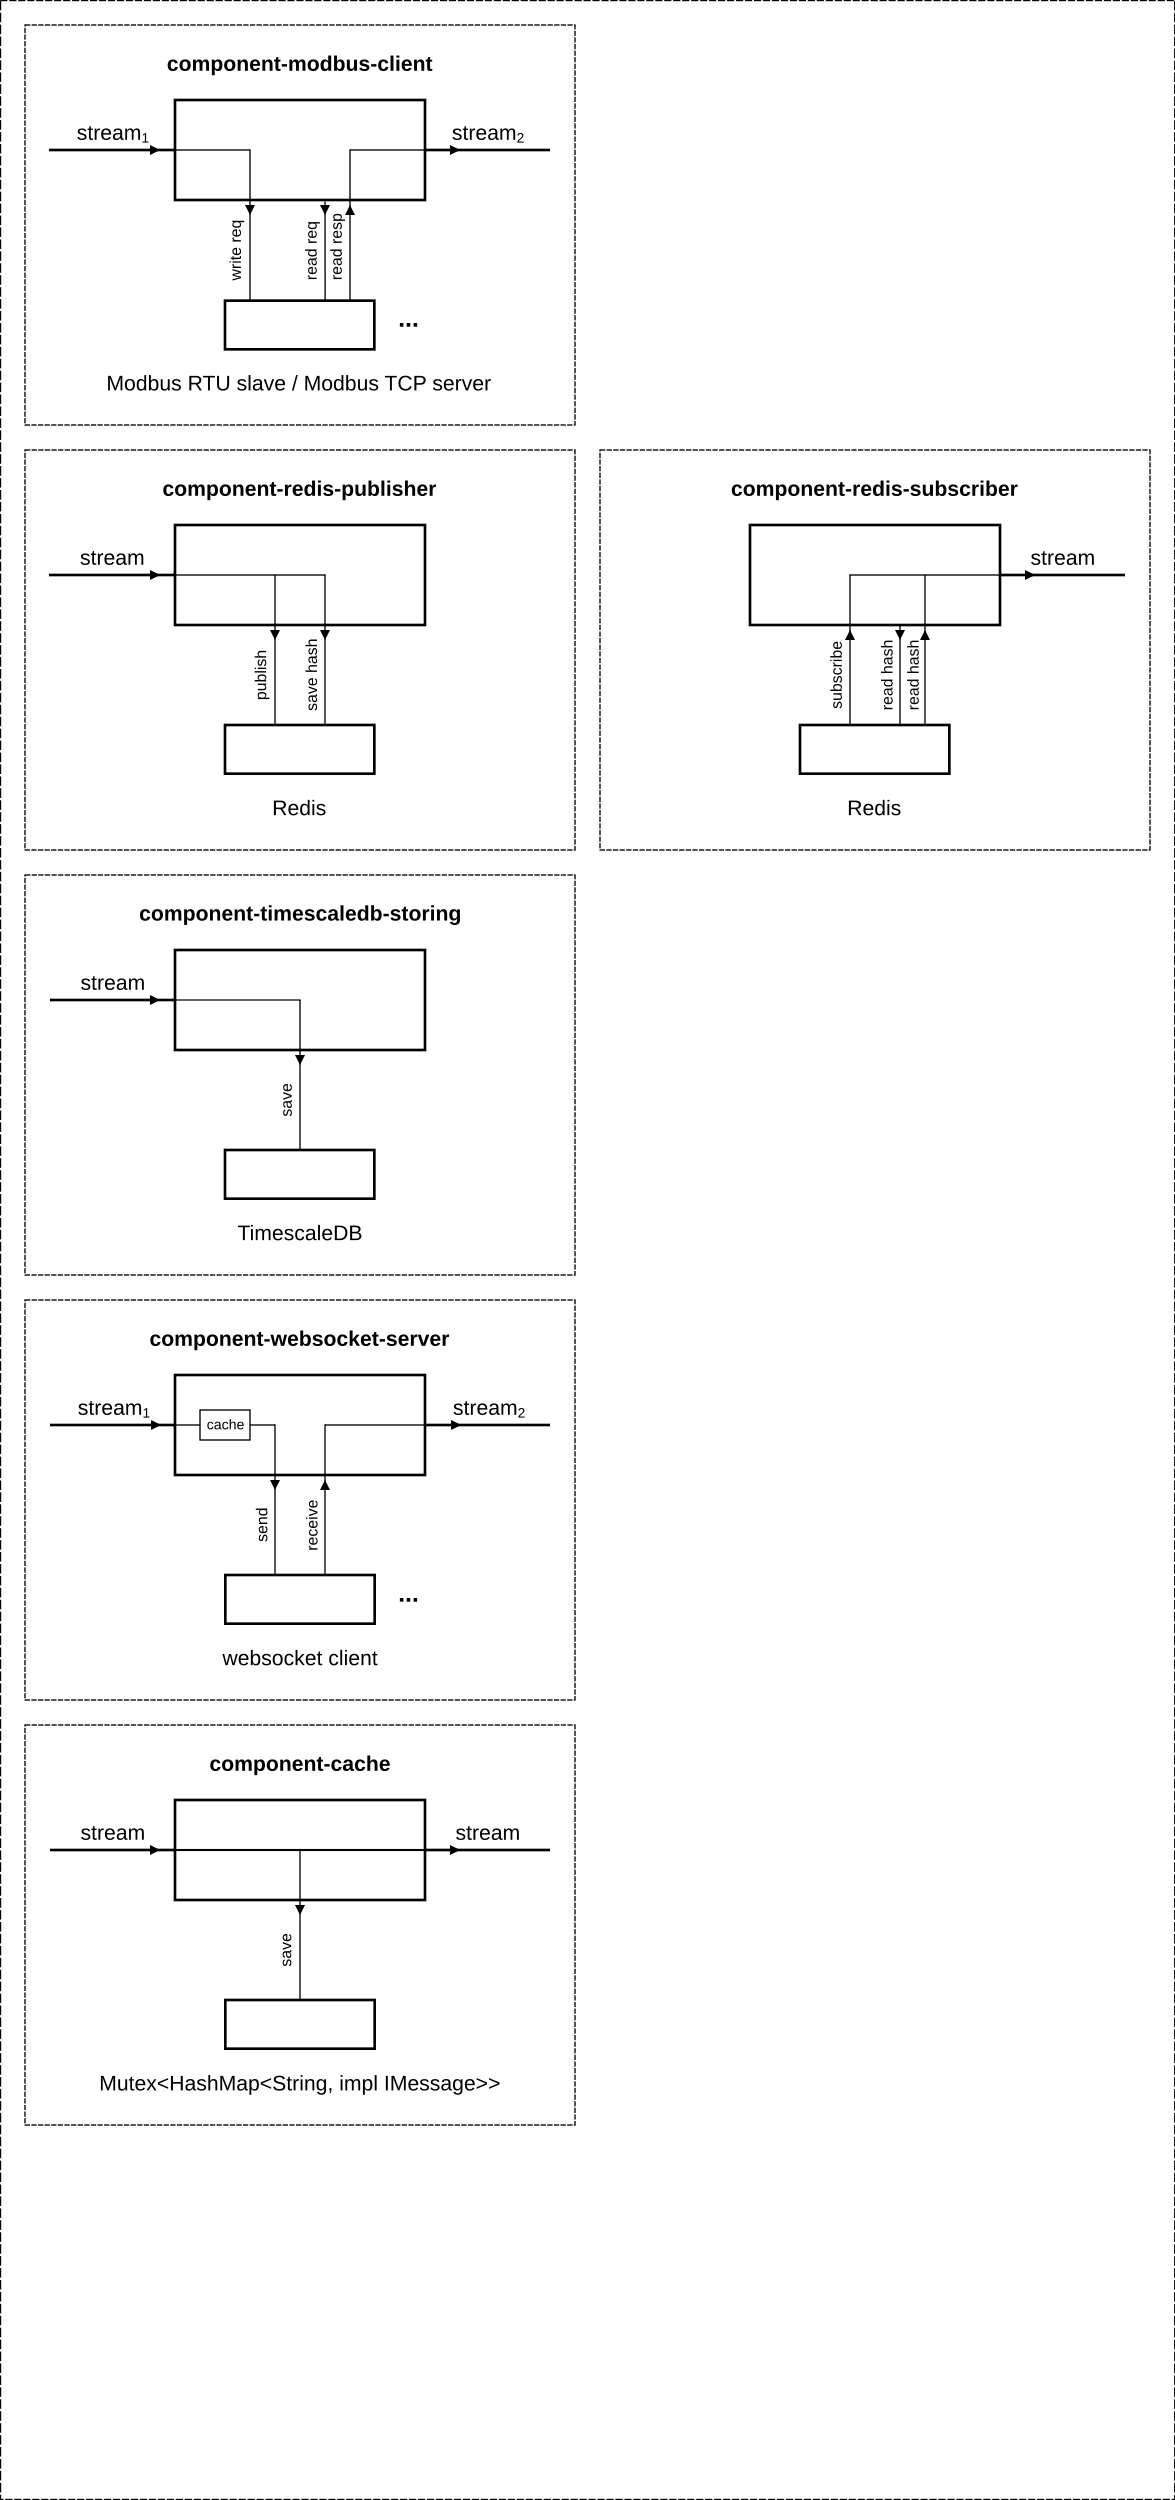
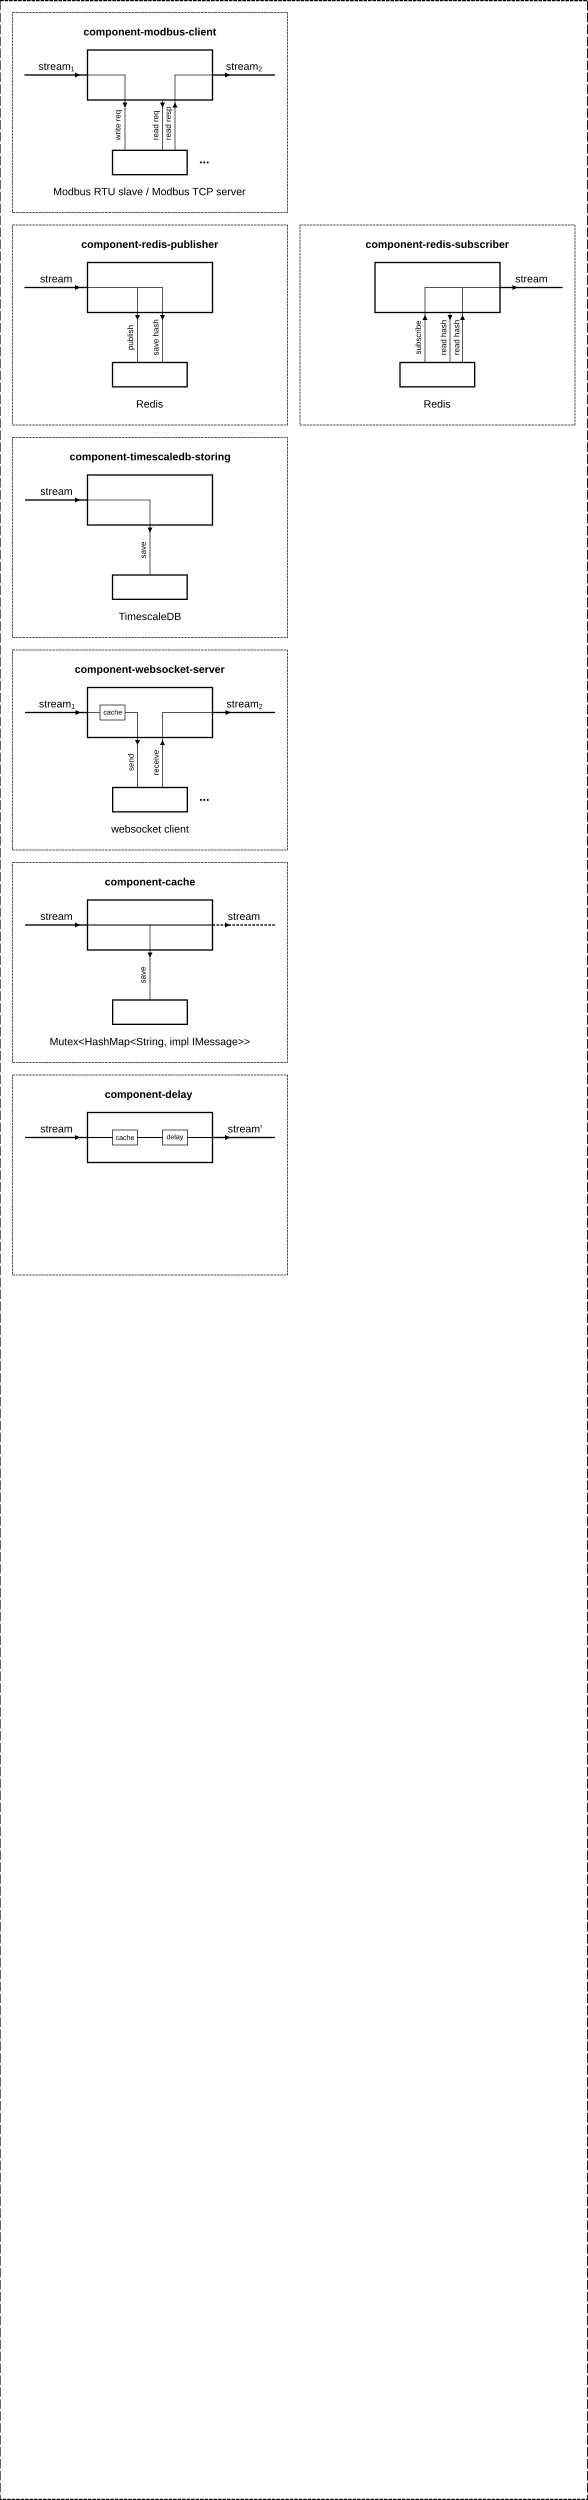
- <svg xmlns="http://www.w3.org/2000/svg" width="235mm" height="500mm" viewBox="0 0 235 500" version="1.1" id="svg1">
+ <svg xmlns="http://www.w3.org/2000/svg" width="235mm" height="1000mm" viewBox="0 0 235 1000" version="1.1" id="svg1">
  <defs id="defs1" />
-   <g id="layer2" transform="matrix(0.9399861,0,0,1.250181,0.00347417,0)">
+   <g id="layer2" transform="matrix(0.9399861,0,0,2.500362,0.00347417,0)">
    <rect style="display:inline;fill:#ffffff;fill-opacity:1;stroke:#000000;stroke-width:0.382;stroke-dasharray:1.527, 0.382;stroke-dashoffset:0" id="rect4" width="249.942" height="399.942" x="0.058" y="-5.1958438e-14" />
  </g>
  <g id="layer1">
    <rect style="fill:none;stroke:#000000;stroke-width:0.529;stroke-dasharray:none;stroke-opacity:1" id="rect8" width="50" height="20" x="35" y="20" />
    <text xml:space="preserve" style="font-size:3.175px;fill:#000000;fill-opacity:1;stroke:none;stroke-width:0.265;stroke-dasharray:none;stroke-opacity:1" x="33.363" y="14.165" id="text8">
      <tspan id="tspan8" style="font-style:normal;font-variant:normal;font-weight:bold;font-stretch:normal;font-size:4.233px;font-family:Arial;-inkscape-font-specification:'Arial, Bold';font-variant-ligatures:normal;font-variant-caps:normal;font-variant-numeric:normal;font-variant-east-asian:normal;fill:#000000;fill-opacity:1;stroke:none;stroke-width:0.265;stroke-dasharray:none" x="33.363" y="14.165">component-modbus-client</tspan>
      <tspan style="fill:#000000;fill-opacity:1;stroke:none;stroke-width:0.265;stroke-dasharray:none" x="33.363" y="18.453" id="tspan9" />
    </text>
    <path style="fill:none;stroke:#000000;stroke-width:0.265;stroke-dasharray:none;stroke-opacity:1" d="m 65,40.266 0.028,19.997" id="path8-6" />
    <rect style="fill:none;stroke:#000000;stroke-width:0.529;stroke-dasharray:none;stroke-opacity:1" id="rect8-0" width="29.868" height="9.735" x="45" y="60.132" />
    <path style="fill:#000000;fill-opacity:1;stroke:none;stroke-width:0.265;stroke-dasharray:none;stroke-opacity:1" d="m 30,29 2,1 -2,1 z" id="path10" />
    <path style="fill:none;stroke:#000000;stroke-width:0.265;stroke-dasharray:none;stroke-opacity:1" d="M 70,29.868 V 60.265" id="path8-6-9" />
    <path style="fill:#000000;fill-opacity:1;stroke:#000000;stroke-width:0.529;stroke-dasharray:none;stroke-opacity:1" d="m 85,30 h 25" id="path11" />
    <path style="fill:#000000;fill-opacity:1;stroke:#000000;stroke-width:0.529;stroke-dasharray:none;stroke-opacity:1" d="M 9.79,30 H 35" id="path11-8" />
    <path style="fill:#000000;fill-opacity:1;stroke:#000000;stroke-width:0.265;stroke-dasharray:none;stroke-opacity:1" d="m 35,30 h 15" id="path11-8-3" />
    <path style="fill:#000000;fill-opacity:1;stroke:none;stroke-width:0.265;stroke-dasharray:none;stroke-opacity:1" d="m 90,29 2,1 -2,1 z" id="path10-2" />
    <path style="fill:none;stroke:#000000;stroke-width:0.265;stroke-dasharray:none;stroke-opacity:1" d="m 50,29.868 -10e-7,30.397" id="path8-6-0" />
    <text xml:space="preserve" style="font-size:3.175px;fill:#000000;fill-opacity:1;stroke:none;stroke-width:0.265;stroke-dasharray:none;stroke-opacity:1" x="21.28" y="78.082" id="text8-2">
      <tspan style="font-style:normal;font-variant:normal;font-weight:normal;font-stretch:normal;font-size:4.233px;font-family:Arial;-inkscape-font-specification:'Arial, Normal';font-variant-ligatures:normal;font-variant-caps:normal;font-variant-numeric:normal;font-variant-east-asian:normal;fill:#000000;fill-opacity:1;stroke:none;stroke-width:0.265;stroke-dasharray:none" x="21.28" y="78.082" id="tspan9-5">Modbus RTU slave / Modbus TCP server</tspan>
    </text>
    <text xml:space="preserve" style="font-size:3.175px;fill:#000000;fill-opacity:1;stroke:none;stroke-width:0.265;stroke-dasharray:none;stroke-opacity:1" x="-56.11" y="48.179" id="text8-2-5" transform="rotate(-90)">
      <tspan style="font-style:normal;font-variant:normal;font-weight:normal;font-stretch:normal;font-size:3.175px;font-family:Arial;-inkscape-font-specification:'Arial, Normal';font-variant-ligatures:normal;font-variant-caps:normal;font-variant-numeric:normal;font-variant-east-asian:normal;fill:#000000;fill-opacity:1;stroke:none;stroke-width:0.265;stroke-dasharray:none" x="-56.11" y="48.179" id="tspan1-3">write req</tspan>
      <tspan style="fill:#000000;fill-opacity:1;stroke:none;stroke-width:0.265;stroke-dasharray:none" x="-56.11" y="52.148" id="tspan9-5-3" />
    </text>
    <text xml:space="preserve" style="font-size:3.175px;fill:#000000;fill-opacity:1;stroke:none;stroke-width:0.265;stroke-dasharray:none;stroke-opacity:1" x="-56.034" y="63.329" id="text8-2-5-6" transform="rotate(-90)">
      <tspan style="font-style:normal;font-variant:normal;font-weight:normal;font-stretch:normal;font-size:3.175px;font-family:Arial;-inkscape-font-specification:'Arial, Normal';font-variant-ligatures:normal;font-variant-caps:normal;font-variant-numeric:normal;font-variant-east-asian:normal;fill:#000000;fill-opacity:1;stroke:none;stroke-width:0.265;stroke-dasharray:none" x="-56.034" y="63.329" id="tspan1-3-4">read req</tspan>
      <tspan style="fill:#000000;fill-opacity:1;stroke:none;stroke-width:0.265;stroke-dasharray:none" x="-56.034" y="67.297" id="tspan9-5-3-6" />
    </text>
    <text xml:space="preserve" style="font-size:3.175px;fill:#000000;fill-opacity:1;stroke:none;stroke-width:0.265;stroke-dasharray:none;stroke-opacity:1" x="-56.034" y="68.341" id="text8-2-5-6-6" transform="rotate(-90)">
      <tspan style="font-style:normal;font-variant:normal;font-weight:normal;font-stretch:normal;font-size:3.175px;font-family:Arial;-inkscape-font-specification:'Arial, Normal';font-variant-ligatures:normal;font-variant-caps:normal;font-variant-numeric:normal;font-variant-east-asian:normal;fill:#000000;fill-opacity:1;stroke:none;stroke-width:0.265;stroke-dasharray:none" x="-56.034" y="68.341" id="tspan1-3-4-6">read resp</tspan>
      <tspan style="fill:#000000;fill-opacity:1;stroke:none;stroke-width:0.265;stroke-dasharray:none" x="-56.034" y="72.31" id="tspan9-5-3-6-0" />
    </text>
    <path style="fill:#000000;fill-opacity:1;stroke:#000000;stroke-width:0.265;stroke-dasharray:none;stroke-opacity:1" d="M 70,30 H 85" id="path11-8-3-2" />
    <path style="fill:#000000;fill-opacity:1;stroke:none;stroke-width:0.265;stroke-dasharray:none;stroke-opacity:1" d="m 51,41 -1,2 -1,-2 z" id="path10-0" />
    <path style="fill:#000000;fill-opacity:1;stroke:none;stroke-width:0.265;stroke-dasharray:none;stroke-opacity:1" d="m 66,41 -1,2 -1,-2 z" id="path10-0-5" />
    <path style="fill:#000000;fill-opacity:1;stroke:none;stroke-width:0.265;stroke-dasharray:none;stroke-opacity:1" d="m 71,43 -1,-2 -1,2 z" id="path10-0-4" />
    <text xml:space="preserve" style="font-size:3.175px;fill:#000000;fill-opacity:1;stroke:none;stroke-width:0.265;stroke-dasharray:none;stroke-opacity:1" x="15.348" y="27.962" id="text8-3">
      <tspan id="tspan8-7" style="font-style:normal;font-variant:normal;font-weight:normal;font-stretch:normal;font-size:4.233px;font-family:Arial;-inkscape-font-specification:'Arial, Normal';font-variant-ligatures:normal;font-variant-caps:normal;font-variant-numeric:normal;font-variant-east-asian:normal;fill:#000000;fill-opacity:1;stroke:none;stroke-width:0.265;stroke-dasharray:none" x="15.348" y="27.962">stream<tspan style="font-size:65%;baseline-shift:sub" id="tspan2">1</tspan>
      </tspan>
      <tspan style="fill:#000000;fill-opacity:1;stroke:none;stroke-width:0.265;stroke-dasharray:none" x="15.348" y="32.25" id="tspan9-3" />
    </text>
    <text xml:space="preserve" style="font-size:3.175px;fill:#000000;fill-opacity:1;stroke:none;stroke-width:0.265;stroke-dasharray:none;stroke-opacity:1" x="90.379" y="27.962" id="text8-3-9">
      <tspan style="font-style:normal;font-variant:normal;font-weight:normal;font-stretch:normal;font-size:4.233px;font-family:Arial;-inkscape-font-specification:'Arial, Normal';font-variant-ligatures:normal;font-variant-caps:normal;font-variant-numeric:normal;font-variant-east-asian:normal;fill:#000000;fill-opacity:1;stroke:none;stroke-width:0.265;stroke-dasharray:none" x="90.379" y="27.962" id="tspan9-3-2">stream<tspan style="font-size:65%;baseline-shift:sub" id="tspan3">2</tspan>
      </tspan>
    </text>
    <rect style="fill:none;stroke:#000000;stroke-width:0.265;stroke-dasharray:1.058, 0.265;stroke-dashoffset:0" id="rect3" width="110" height="80" x="5" y="5" />
    <rect style="fill:none;stroke:#000000;stroke-width:0.265;stroke-dasharray:1.058, 0.265;stroke-dashoffset:0" id="rect3-3" width="110" height="80" x="5" y="90" />
    <text xml:space="preserve" style="font-size:3.175px;fill:#000000;fill-opacity:1;stroke:none;stroke-width:0.265;stroke-dasharray:none;stroke-opacity:1" x="32.484" y="99.165" id="text8-6">
      <tspan style="font-style:normal;font-variant:normal;font-weight:bold;font-stretch:normal;font-size:4.233px;font-family:Arial;-inkscape-font-specification:'Arial, Bold';font-variant-ligatures:normal;font-variant-caps:normal;font-variant-numeric:normal;font-variant-east-asian:normal;fill:#000000;fill-opacity:1;stroke:none;stroke-width:0.265;stroke-dasharray:none" x="32.484" y="99.165" id="tspan9-7">component-redis-publisher</tspan>
    </text>
    <rect style="fill:none;stroke:#000000;stroke-width:0.529;stroke-dasharray:none;stroke-opacity:1" id="rect8-1" width="50" height="20" x="35" y="105" />
    <path style="fill:#000000;fill-opacity:1;stroke:none;stroke-width:0.265;stroke-dasharray:none;stroke-opacity:1" d="m 30,114 2,1 -2,1 z" id="path10-5" />
    <path style="fill:#000000;fill-opacity:1;stroke:#000000;stroke-width:0.529;stroke-dasharray:none;stroke-opacity:1" d="M 9.79,115 H 35" id="path11-8-0" />
    <text xml:space="preserve" style="font-size:3.175px;fill:#000000;fill-opacity:1;stroke:none;stroke-width:0.265;stroke-dasharray:none;stroke-opacity:1" x="15.997" y="112.95" id="text8-3-7">
      <tspan style="font-style:normal;font-variant:normal;font-weight:normal;font-stretch:normal;font-size:4.233px;font-family:Arial;-inkscape-font-specification:'Arial, Normal';font-variant-ligatures:normal;font-variant-caps:normal;font-variant-numeric:normal;font-variant-east-asian:normal;fill:#000000;fill-opacity:1;stroke:none;stroke-width:0.265;stroke-dasharray:none" x="15.997" y="112.95" id="tspan9-3-8">stream<tspan style="font-size:65%;baseline-shift:sub" id="tspan2-4" />
      </tspan>
    </text>
    <rect style="fill:none;stroke:#000000;stroke-width:0.529;stroke-dasharray:none;stroke-opacity:1" id="rect8-0-0" width="29.868" height="9.735" x="45" y="145" />
    <text xml:space="preserve" style="font-size:3.175px;fill:#000000;fill-opacity:1;stroke:none;stroke-width:0.265;stroke-dasharray:none;stroke-opacity:1" x="54.438" y="163.03" id="text8-2-8">
      <tspan style="font-style:normal;font-variant:normal;font-weight:normal;font-stretch:normal;font-size:4.233px;font-family:Arial;-inkscape-font-specification:'Arial, Normal';font-variant-ligatures:normal;font-variant-caps:normal;font-variant-numeric:normal;font-variant-east-asian:normal;fill:#000000;fill-opacity:1;stroke:none;stroke-width:0.265;stroke-dasharray:none" x="54.438" y="163.03" id="tspan9-5-36">Redis</tspan>
    </text>
    <path style="fill:#000000;fill-opacity:1;stroke:#000000;stroke-width:0.265;stroke-dasharray:none;stroke-opacity:1" d="M 35,115 H 65" id="path11-8-3-0" />
    <path style="fill:none;stroke:#000000;stroke-width:0.265;stroke-dasharray:none;stroke-opacity:1" d="M 55,115 55,145" id="path8-6-0-2" />
    <path style="fill:none;stroke:#000000;stroke-width:0.265;stroke-dasharray:none;stroke-opacity:1" d="m 65,114.871 -10e-7,30" id="path8-6-0-2-7" />
    <path style="fill:#000000;fill-opacity:1;stroke:none;stroke-width:0.265;stroke-dasharray:none;stroke-opacity:1" d="m 56,126 -1,2 -1,-2 z" id="path10-0-6" />
    <path style="fill:#000000;fill-opacity:1;stroke:none;stroke-width:0.265;stroke-dasharray:none;stroke-opacity:1" d="m 66,126 -1,2 -1,-2 z" id="path10-0-1" />
    <text xml:space="preserve" style="font-size:3.175px;fill:#000000;fill-opacity:1;stroke:none;stroke-width:0.265;stroke-dasharray:none;stroke-opacity:1" x="-140.028" y="53.229" id="text8-2-5-0" transform="rotate(-90)">
      <tspan style="font-style:normal;font-variant:normal;font-weight:normal;font-stretch:normal;font-size:3.175px;font-family:Arial;-inkscape-font-specification:'Arial, Normal';font-variant-ligatures:normal;font-variant-caps:normal;font-variant-numeric:normal;font-variant-east-asian:normal;fill:#000000;fill-opacity:1;stroke:none;stroke-width:0.265;stroke-dasharray:none" x="-140.028" y="53.229" id="tspan1-3-8">publish</tspan>
      <tspan style="fill:#000000;fill-opacity:1;stroke:none;stroke-width:0.265;stroke-dasharray:none" x="-140.028" y="57.197" id="tspan9-5-3-7" />
    </text>
    <text xml:space="preserve" style="font-size:3.175px;fill:#000000;fill-opacity:1;stroke:none;stroke-width:0.265;stroke-dasharray:none;stroke-opacity:1" x="-142.178" y="63.388" id="text8-2-5-0-1" transform="rotate(-90)">
      <tspan style="font-style:normal;font-variant:normal;font-weight:normal;font-stretch:normal;font-size:3.175px;font-family:Arial;-inkscape-font-specification:'Arial, Normal';font-variant-ligatures:normal;font-variant-caps:normal;font-variant-numeric:normal;font-variant-east-asian:normal;fill:#000000;fill-opacity:1;stroke:none;stroke-width:0.265;stroke-dasharray:none" x="-142.178" y="63.388" id="tspan1-3-8-3">save hash</tspan>
      <tspan style="fill:#000000;fill-opacity:1;stroke:none;stroke-width:0.265;stroke-dasharray:none" x="-142.178" y="67.357" id="tspan9-5-3-7-0" />
    </text>
    <rect style="fill:none;stroke:#000000;stroke-width:0.529;stroke-dasharray:none;stroke-opacity:1" id="rect8-0-0-2" width="29.868" height="9.735" x="45" y="230" />
    <text xml:space="preserve" style="font-size:3.175px;fill:#000000;fill-opacity:1;stroke:none;stroke-width:0.265;stroke-dasharray:none;stroke-opacity:1" x="47.49" y="248.03" id="text8-2-8-3">
      <tspan style="font-style:normal;font-variant:normal;font-weight:normal;font-stretch:normal;font-size:4.233px;font-family:Arial;-inkscape-font-specification:'Arial, Normal';font-variant-ligatures:normal;font-variant-caps:normal;font-variant-numeric:normal;font-variant-east-asian:normal;fill:#000000;fill-opacity:1;stroke:none;stroke-width:0.265;stroke-dasharray:none" x="47.49" y="248.03" id="tspan9-5-36-7">TimescaleDB</tspan>
    </text>
    <path style="fill:#000000;fill-opacity:1;stroke:#000000;stroke-width:0.242;stroke-dasharray:none;stroke-opacity:1" d="M 35,200 H 60.132" id="path11-8-3-0-5" />
    <path style="fill:none;stroke:#000000;stroke-width:0.265;stroke-dasharray:none;stroke-opacity:1" d="m 60,200 -1e-6,30" id="path8-6-0-2-9" />
    <path style="fill:#000000;fill-opacity:1;stroke:none;stroke-width:0.265;stroke-dasharray:none;stroke-opacity:1" d="m 61,211 -1,2 -1,-2 z" id="path10-0-6-8" />
    <text xml:space="preserve" style="font-size:3.175px;fill:#000000;fill-opacity:1;stroke:none;stroke-width:0.265;stroke-dasharray:none;stroke-opacity:1" x="-223.336" y="58.339" id="text8-2-5-0-3" transform="rotate(-90)">
      <tspan style="font-style:normal;font-variant:normal;font-weight:normal;font-stretch:normal;font-size:3.175px;font-family:Arial;-inkscape-font-specification:'Arial, Normal';font-variant-ligatures:normal;font-variant-caps:normal;font-variant-numeric:normal;font-variant-east-asian:normal;fill:#000000;fill-opacity:1;stroke:none;stroke-width:0.265;stroke-dasharray:none" x="-223.336" y="58.339" id="tspan1-3-8-6">save</tspan>
      <tspan style="fill:#000000;fill-opacity:1;stroke:none;stroke-width:0.265;stroke-dasharray:none" x="-223.336" y="62.308" id="tspan9-5-3-7-12" />
    </text>
    <rect style="fill:none;stroke:#000000;stroke-width:0.265;stroke-dasharray:1.058, 0.265;stroke-dashoffset:0" id="rect3-3-5" width="110" height="80" x="120" y="90" />
    <text xml:space="preserve" style="font-size:3.175px;fill:#000000;fill-opacity:1;stroke:none;stroke-width:0.265;stroke-dasharray:none;stroke-opacity:1" x="146.187" y="99.165" id="text8-6-4">
      <tspan style="font-style:normal;font-variant:normal;font-weight:bold;font-stretch:normal;font-size:4.233px;font-family:Arial;-inkscape-font-specification:'Arial, Bold';font-variant-ligatures:normal;font-variant-caps:normal;font-variant-numeric:normal;font-variant-east-asian:normal;fill:#000000;fill-opacity:1;stroke:none;stroke-width:0.265;stroke-dasharray:none" x="146.187" y="99.165" id="tspan9-7-0">component-redis-subscriber</tspan>
    </text>
    <path id="rect8-1-5" style="fill:none;stroke:#000000;stroke-width:0.529" d="m 150,105 h 50 v 20 H 150 Z" />
    <path style="fill:#000000;fill-opacity:1;stroke:none;stroke-width:0.265;stroke-dasharray:none;stroke-opacity:1" d="m 205,114 2,1 -2,1 z" id="path10-5-6" />
    <path style="fill:#000000;fill-opacity:1;stroke:#000000;stroke-width:0.529;stroke-dasharray:none;stroke-opacity:1" d="m 200,115 h 25" id="path11-8-0-5" />
    <text xml:space="preserve" style="font-size:3.175px;fill:#000000;fill-opacity:1;stroke:none;stroke-width:0.265;stroke-dasharray:none;stroke-opacity:1" x="206.102" y="112.962" id="text8-3-7-9">
      <tspan style="font-style:normal;font-variant:normal;font-weight:normal;font-stretch:normal;font-size:4.233px;font-family:Arial;-inkscape-font-specification:'Arial, Normal';font-variant-ligatures:normal;font-variant-caps:normal;font-variant-numeric:normal;font-variant-east-asian:normal;fill:#000000;fill-opacity:1;stroke:none;stroke-width:0.265;stroke-dasharray:none" x="206.102" y="112.962" id="tspan9-3-8-6">stream<tspan style="font-size:65%;baseline-shift:sub" id="tspan2-4-6" />
      </tspan>
    </text>
    <rect style="fill:none;stroke:#000000;stroke-width:0.529;stroke-dasharray:none;stroke-opacity:1" id="rect8-0-0-6" width="29.868" height="9.735" x="160" y="145" />
    <text xml:space="preserve" style="font-size:3.175px;fill:#000000;fill-opacity:1;stroke:none;stroke-width:0.265;stroke-dasharray:none;stroke-opacity:1" x="169.438" y="163.03" id="text8-2-8-4">
      <tspan style="font-style:normal;font-variant:normal;font-weight:normal;font-stretch:normal;font-size:4.233px;font-family:Arial;-inkscape-font-specification:'Arial, Normal';font-variant-ligatures:normal;font-variant-caps:normal;font-variant-numeric:normal;font-variant-east-asian:normal;fill:#000000;fill-opacity:1;stroke:none;stroke-width:0.265;stroke-dasharray:none" x="169.438" y="163.03" id="tspan9-5-36-5">Redis</tspan>
    </text>
    <path style="fill:#000000;fill-opacity:1;stroke:#000000;stroke-width:0.265;stroke-dasharray:none;stroke-opacity:1" d="M 169.868,115 H 200" id="path11-8-3-0-4" />
    <path style="fill:none;stroke:#000000;stroke-width:0.265;stroke-dasharray:none;stroke-opacity:1" d="m 170,115 v 30" id="path8-6-0-2-73" />
    <path style="fill:none;stroke:#000000;stroke-width:0.265;stroke-dasharray:none;stroke-opacity:1" d="m 185,115 v 30" id="path8-6-0-2-7-2" />
    <path style="fill:#000000;fill-opacity:1;stroke:none;stroke-width:0.265;stroke-dasharray:none;stroke-opacity:1" d="m 171,128 -1,-2 -1,2 z" id="path10-0-6-4" />
    <path style="fill:#000000;fill-opacity:1;stroke:none;stroke-width:0.265;stroke-dasharray:none;stroke-opacity:1" d="m 56,296 -1,2 -1,-2 z" id="path10-0-6-4-0" />
    <path style="fill:#000000;fill-opacity:1;stroke:none;stroke-width:0.265;stroke-dasharray:none;stroke-opacity:1" d="m 66,298 -1,-2 -1,2 z" id="path10-0-6-4-0-2" />
    <path style="fill:#000000;fill-opacity:1;stroke:none;stroke-width:0.265;stroke-dasharray:none;stroke-opacity:1" d="m 186,128 -1,-2 -1,2 z" id="path10-0-1-9" />
    <text xml:space="preserve" style="font-size:3.175px;fill:#000000;fill-opacity:1;stroke:none;stroke-width:0.265;stroke-dasharray:none;stroke-opacity:1" x="-141.777" y="168.352" id="text8-2-5-0-8" transform="rotate(-90)">
      <tspan style="font-style:normal;font-variant:normal;font-weight:normal;font-stretch:normal;font-size:3.175px;font-family:Arial;-inkscape-font-specification:'Arial, Normal';font-variant-ligatures:normal;font-variant-caps:normal;font-variant-numeric:normal;font-variant-east-asian:normal;fill:#000000;fill-opacity:1;stroke:none;stroke-width:0.265;stroke-dasharray:none" x="-141.777" y="168.352" id="tspan1-3-8-9">subscribe</tspan>
      <tspan style="fill:#000000;fill-opacity:1;stroke:none;stroke-width:0.265;stroke-dasharray:none" x="-141.777" y="172.32" id="tspan9-5-3-7-1" />
    </text>
    <text xml:space="preserve" style="font-size:3.175px;fill:#000000;fill-opacity:1;stroke:none;stroke-width:0.265;stroke-dasharray:none;stroke-opacity:1" x="-142.056" y="178.504" id="text8-2-5-0-1-8" transform="rotate(-90)">
      <tspan style="font-style:normal;font-variant:normal;font-weight:normal;font-stretch:normal;font-size:3.175px;font-family:Arial;-inkscape-font-specification:'Arial, Normal';font-variant-ligatures:normal;font-variant-caps:normal;font-variant-numeric:normal;font-variant-east-asian:normal;fill:#000000;fill-opacity:1;stroke:none;stroke-width:0.265;stroke-dasharray:none" x="-142.056" y="178.504" id="tspan1-3-8-3-7">read hash</tspan>
      <tspan style="fill:#000000;fill-opacity:1;stroke:none;stroke-width:0.265;stroke-dasharray:none" x="-142.056" y="182.473" id="tspan9-5-3-7-0-5" />
    </text>
    <path style="fill:none;stroke:#000000;stroke-width:0.265;stroke-dasharray:none;stroke-opacity:1" d="M 180,125 V 145" id="path8-6-0-2-7-2-8" />
    <text xml:space="preserve" style="font-size:3.175px;fill:#000000;fill-opacity:1;stroke:none;stroke-width:0.265;stroke-dasharray:none;stroke-opacity:1" x="-142.056" y="183.731" id="text8-2-5-0-1-8-9" transform="rotate(-90)">
      <tspan style="font-style:normal;font-variant:normal;font-weight:normal;font-stretch:normal;font-size:3.175px;font-family:Arial;-inkscape-font-specification:'Arial, Normal';font-variant-ligatures:normal;font-variant-caps:normal;font-variant-numeric:normal;font-variant-east-asian:normal;fill:#000000;fill-opacity:1;stroke:none;stroke-width:0.265;stroke-dasharray:none" x="-142.056" y="183.731" id="tspan1-3-8-3-7-7">read hash</tspan>
      <tspan style="fill:#000000;fill-opacity:1;stroke:none;stroke-width:0.265;stroke-dasharray:none" x="-142.056" y="187.7" id="tspan9-5-3-7-0-5-2" />
    </text>
    <path style="fill:#000000;fill-opacity:1;stroke:none;stroke-width:0.265;stroke-dasharray:none;stroke-opacity:1" d="m 181,126 -1,2 -1,-2 z" id="path10-0-1-9-8" />
    <rect style="fill:none;stroke:#000000;stroke-width:0.265;stroke-dasharray:1.058, 0.265;stroke-dashoffset:0" id="rect3-3-5-5" width="110" height="80" x="5" y="260" />
    <text xml:space="preserve" style="font-size:3.175px;fill:#000000;fill-opacity:1;stroke:none;stroke-width:0.265;stroke-dasharray:none;stroke-opacity:1" x="29.89" y="269.165" id="text8-6-4-7">
      <tspan style="font-style:normal;font-variant:normal;font-weight:bold;font-stretch:normal;font-size:4.233px;font-family:Arial;-inkscape-font-specification:'Arial, Bold';font-variant-ligatures:normal;font-variant-caps:normal;font-variant-numeric:normal;font-variant-east-asian:normal;fill:#000000;fill-opacity:1;stroke:none;stroke-width:0.265;stroke-dasharray:none" x="29.89" y="269.165" id="tspan9-7-0-4">component-websocket-server</tspan>
    </text>
-     <text xml:space="preserve" style="font-size:3.175px;fill:#000000;fill-opacity:1;stroke:none;stroke-width:0.265;stroke-dasharray:none;stroke-opacity:1" x="41.884" y="354.165" id="text8-6-4-7-3">
-       <tspan style="font-style:normal;font-variant:normal;font-weight:bold;font-stretch:normal;font-size:4.233px;font-family:Arial;-inkscape-font-specification:'Arial, Bold';font-variant-ligatures:normal;font-variant-caps:normal;font-variant-numeric:normal;font-variant-east-asian:normal;fill:#000000;fill-opacity:1;stroke:none;stroke-width:0.265;stroke-dasharray:none" x="41.884" y="354.165" id="tspan9-7-0-4-6">component-cache</tspan>
-     </text>
    <path id="rect8-1-5-2" style="fill:none;stroke:#000000;stroke-width:0.529" d="m 35,275 h 50 v 20 H 35 Z" />
    <path style="fill:#000000;fill-opacity:1;stroke:none;stroke-width:0.265;stroke-dasharray:none;stroke-opacity:1" d="m 30.21,284 2,1 -2,1 z" id="path10-3" />
    <path style="fill:#000000;fill-opacity:1;stroke:#000000;stroke-width:0.529;stroke-dasharray:none;stroke-opacity:1" d="M 85.21,285 H 110" id="path11-1" />
    <path style="fill:#000000;fill-opacity:1;stroke:#000000;stroke-width:0.529;stroke-dasharray:none;stroke-opacity:1" d="M 10,285 H 35.21" id="path11-8-9" />
    <path style="fill:#000000;fill-opacity:1;stroke:#000000;stroke-width:0.265;stroke-dasharray:none;stroke-opacity:1" d="M 35.21,285 H 55" id="path11-8-3-5" />
    <path style="fill:#000000;fill-opacity:1;stroke:none;stroke-width:0.265;stroke-dasharray:none;stroke-opacity:1" d="m 90.21,284 2,1 -2,1 z" id="path10-2-3" />
    <path style="fill:#000000;fill-opacity:1;stroke:#000000;stroke-width:0.265;stroke-dasharray:none;stroke-opacity:1" d="m 65,285 h 20.21" id="path11-8-3-2-6" />
    <text xml:space="preserve" style="font-size:3.175px;fill:#000000;fill-opacity:1;stroke:none;stroke-width:0.265;stroke-dasharray:none;stroke-opacity:1" x="15.559" y="282.962" id="text8-3-3">
      <tspan id="tspan8-7-4" style="font-style:normal;font-variant:normal;font-weight:normal;font-stretch:normal;font-size:4.233px;font-family:Arial;-inkscape-font-specification:'Arial, Normal';font-variant-ligatures:normal;font-variant-caps:normal;font-variant-numeric:normal;font-variant-east-asian:normal;fill:#000000;fill-opacity:1;stroke:none;stroke-width:0.265;stroke-dasharray:none" x="15.559" y="282.962">stream<tspan style="font-size:65%;baseline-shift:sub" id="tspan2-6">1</tspan>
      </tspan>
      <tspan style="fill:#000000;fill-opacity:1;stroke:none;stroke-width:0.265;stroke-dasharray:none" x="15.559" y="287.25" id="tspan9-3-25" />
    </text>
    <text xml:space="preserve" style="font-size:3.175px;fill:#000000;fill-opacity:1;stroke:none;stroke-width:0.265;stroke-dasharray:none;stroke-opacity:1" x="90.589" y="282.962" id="text8-3-9-3">
      <tspan style="font-style:normal;font-variant:normal;font-weight:normal;font-stretch:normal;font-size:4.233px;font-family:Arial;-inkscape-font-specification:'Arial, Normal';font-variant-ligatures:normal;font-variant-caps:normal;font-variant-numeric:normal;font-variant-east-asian:normal;fill:#000000;fill-opacity:1;stroke:none;stroke-width:0.265;stroke-dasharray:none" x="90.589" y="282.962" id="tspan9-3-2-9">stream<tspan style="font-size:65%;baseline-shift:sub" id="tspan3-9">2</tspan>
      </tspan>
    </text>
    <rect style="fill:none;stroke:#000000;stroke-width:0.529;stroke-dasharray:none;stroke-opacity:1" id="rect8-0-0-6-4" width="29.868" height="9.735" x="45.066" y="315" />
    <text xml:space="preserve" style="font-size:3.175px;fill:#000000;fill-opacity:1;stroke:none;stroke-width:0.265;stroke-dasharray:none;stroke-opacity:1" x="44.48" y="333.03" id="text8-2-8-4-9">
      <tspan style="font-style:normal;font-variant:normal;font-weight:normal;font-stretch:normal;font-size:4.233px;font-family:Arial;-inkscape-font-specification:'Arial, Normal';font-variant-ligatures:normal;font-variant-caps:normal;font-variant-numeric:normal;font-variant-east-asian:normal;fill:#000000;fill-opacity:1;stroke:none;stroke-width:0.265;stroke-dasharray:none" x="44.48" y="333.03" id="tspan9-5-36-5-4">websocket client</tspan>
    </text>
    <path style="fill:none;stroke:#000000;stroke-width:0.265;stroke-dasharray:none;stroke-opacity:1" d="M 55,284.868 55,315" id="path8-6-0-2-73-4" />
    <path style="fill:none;stroke:#000000;stroke-width:0.265;stroke-dasharray:none;stroke-opacity:1" d="m 65,284.868 -10e-7,30.132" id="path8-6-0-2-73-4-3" />
    <text xml:space="preserve" style="font-size:3.175px;fill:#000000;fill-opacity:1;stroke:none;stroke-width:0.265;stroke-dasharray:none;stroke-opacity:1" x="79.645" y="320.339" id="text8-2-8-4-9-3">
      <tspan style="font-style:normal;font-variant:normal;font-weight:bold;font-stretch:normal;font-size:4.939px;font-family:Arial;-inkscape-font-specification:'Arial, Bold';font-variant-ligatures:normal;font-variant-caps:normal;font-variant-numeric:normal;font-variant-east-asian:normal;fill:#000000;fill-opacity:1;stroke:none;stroke-width:0.265;stroke-dasharray:none" x="79.645" y="320.339" id="tspan9-5-36-5-4-5">...</tspan>
    </text>
    <text xml:space="preserve" style="font-size:3.175px;fill:#000000;fill-opacity:1;stroke:none;stroke-width:0.265;stroke-dasharray:none;stroke-opacity:1" x="79.645" y="65.339" id="text8-2-8-4-9-3-2">
      <tspan style="font-style:normal;font-variant:normal;font-weight:bold;font-stretch:normal;font-size:4.939px;font-family:Arial;-inkscape-font-specification:'Arial, Bold';font-variant-ligatures:normal;font-variant-caps:normal;font-variant-numeric:normal;font-variant-east-asian:normal;fill:#000000;fill-opacity:1;stroke:none;stroke-width:0.265;stroke-dasharray:none" x="79.645" y="65.339" id="tspan9-5-36-5-4-5-5">...</tspan>
    </text>
    <rect style="fill:#ffffff;fill-opacity:1;stroke:#000000;stroke-width:0.265;stroke-dasharray:none;stroke-dashoffset:0" id="rect5" width="10" height="6" x="40" y="282" />
    <text xml:space="preserve" style="font-size:3.175px;fill:#000000;fill-opacity:1;stroke:none;stroke-width:0.265;stroke-dasharray:none;stroke-opacity:1" x="41.343" y="285.861" id="text8-3-3-2">
      <tspan id="tspan8-7-4-4" style="font-style:normal;font-variant:normal;font-weight:normal;font-stretch:normal;font-size:2.822px;font-family:Arial;-inkscape-font-specification:'Arial, Normal';font-variant-ligatures:normal;font-variant-caps:normal;font-variant-numeric:normal;font-variant-east-asian:normal;fill:#000000;fill-opacity:1;stroke:none;stroke-width:0.265;stroke-dasharray:none" x="41.343" y="285.861">cache</tspan>
      <tspan style="fill:#000000;fill-opacity:1;stroke:none;stroke-width:0.265;stroke-dasharray:none" x="41.343" y="289.83" id="tspan9-3-25-6" />
    </text>
    <text xml:space="preserve" style="font-size:3.175px;fill:#000000;fill-opacity:1;stroke:none;stroke-width:0.265;stroke-dasharray:none;stroke-opacity:1" x="-308.377" y="53.46" id="text8-2-5-0-8-1" transform="rotate(-90)">
      <tspan style="font-style:normal;font-variant:normal;font-weight:normal;font-stretch:normal;font-size:3.175px;font-family:Arial;-inkscape-font-specification:'Arial, Normal';font-variant-ligatures:normal;font-variant-caps:normal;font-variant-numeric:normal;font-variant-east-asian:normal;fill:#000000;fill-opacity:1;stroke:none;stroke-width:0.265;stroke-dasharray:none" x="-308.377" y="53.46" id="tspan1-3-8-9-9">send</tspan>
      <tspan style="fill:#000000;fill-opacity:1;stroke:none;stroke-width:0.265;stroke-dasharray:none" x="-308.377" y="57.429" id="tspan9-5-3-7-1-3" />
    </text>
    <text xml:space="preserve" style="font-size:3.175px;fill:#000000;fill-opacity:1;stroke:none;stroke-width:0.265;stroke-dasharray:none;stroke-opacity:1" x="-310.155" y="63.492" id="text8-2-5-0-8-1-3" transform="rotate(-90)">
      <tspan style="font-style:normal;font-variant:normal;font-weight:normal;font-stretch:normal;font-size:3.175px;font-family:Arial;-inkscape-font-specification:'Arial, Normal';font-variant-ligatures:normal;font-variant-caps:normal;font-variant-numeric:normal;font-variant-east-asian:normal;fill:#000000;fill-opacity:1;stroke:none;stroke-width:0.265;stroke-dasharray:none" x="-310.155" y="63.492" id="tspan1-3-8-9-9-0">receive</tspan>
      <tspan style="fill:#000000;fill-opacity:1;stroke:none;stroke-width:0.265;stroke-dasharray:none" x="-310.155" y="67.461" id="tspan9-5-3-7-1-3-0" />
    </text>
    <rect style="fill:none;stroke:#000000;stroke-width:0.265;stroke-dasharray:1.058, 0.265;stroke-dashoffset:0" id="rect3-3-53" width="110" height="80" x="5" y="175" />
    <text xml:space="preserve" style="font-size:3.175px;fill:#000000;fill-opacity:1;stroke:none;stroke-width:0.265;stroke-dasharray:none;stroke-opacity:1" x="27.824" y="184.109" id="text8-6-9">
      <tspan style="font-style:normal;font-variant:normal;font-weight:bold;font-stretch:normal;font-size:4.233px;font-family:Arial;-inkscape-font-specification:'Arial, Bold';font-variant-ligatures:normal;font-variant-caps:normal;font-variant-numeric:normal;font-variant-east-asian:normal;fill:#000000;fill-opacity:1;stroke:none;stroke-width:0.265;stroke-dasharray:none" x="27.824" y="184.109" id="tspan9-7-1">component-timescaledb-storing</tspan>
    </text>
    <rect style="fill:none;stroke:#000000;stroke-width:0.529;stroke-dasharray:none;stroke-opacity:1" id="rect8-1-9" width="50" height="20" x="35" y="190" />
    <path style="fill:#000000;fill-opacity:1;stroke:none;stroke-width:0.265;stroke-dasharray:none;stroke-opacity:1" d="M 30,199 32,200 l -2,1 z" id="path10-5-62" />
    <path style="fill:#000000;fill-opacity:1;stroke:#000000;stroke-width:0.527;stroke-dasharray:none;stroke-opacity:1" d="M 10,200 H 35" id="path11-8-0-6" />
    <text xml:space="preserve" style="font-size:3.175px;fill:#000000;fill-opacity:1;stroke:none;stroke-width:0.265;stroke-dasharray:none;stroke-opacity:1" x="16.102" y="197.962" id="text8-3-7-1">
      <tspan style="font-style:normal;font-variant:normal;font-weight:normal;font-stretch:normal;font-size:4.233px;font-family:Arial;-inkscape-font-specification:'Arial, Normal';font-variant-ligatures:normal;font-variant-caps:normal;font-variant-numeric:normal;font-variant-east-asian:normal;fill:#000000;fill-opacity:1;stroke:none;stroke-width:0.265;stroke-dasharray:none" x="16.102" y="197.962" id="tspan9-3-8-8">stream<tspan style="font-size:65%;baseline-shift:sub" id="tspan2-4-7" />
      </tspan>
    </text>
-     <rect style="fill:none;stroke:#000000;stroke-width:0.265;stroke-dasharray:1.058, 0.265;stroke-dashoffset:0" id="rect3-3-5-5-8" width="110" height="80" x="5" y="345" />
-     <path id="rect8-1-5-2-3" style="fill:none;stroke:#000000;stroke-width:0.529" d="m 35,360 h 50 v 20 H 35 Z" />
-     <path style="fill:#000000;fill-opacity:1;stroke:none;stroke-width:0.265;stroke-dasharray:none;stroke-opacity:1" d="m 30,369 2,1 -2,1 z" id="path10-3-1" />
-     <path style="fill:#000000;fill-opacity:1;stroke:#000000;stroke-width:0.527;stroke-dasharray:none;stroke-opacity:1" d="M 10,370 H 35" id="path11-8-9-5" />
-     <text xml:space="preserve" style="font-size:3.175px;fill:#000000;fill-opacity:1;stroke:none;stroke-width:0.265;stroke-dasharray:none;stroke-opacity:1" x="16.102" y="367.95" id="text8-3-3-5">
-       <tspan id="tspan8-7-4-47" style="font-style:normal;font-variant:normal;font-weight:normal;font-stretch:normal;font-size:4.233px;font-family:Arial;-inkscape-font-specification:'Arial, Normal';font-variant-ligatures:normal;font-variant-caps:normal;font-variant-numeric:normal;font-variant-east-asian:normal;fill:#000000;fill-opacity:1;stroke:none;stroke-width:0.265;stroke-dasharray:none" x="16.102" y="367.95">stream<tspan style="font-size:65%;baseline-shift:sub" id="tspan2-6-6" />
-       </tspan>
-       <tspan style="fill:#000000;fill-opacity:1;stroke:none;stroke-width:0.265;stroke-dasharray:none" x="16.102" y="372.238" id="tspan9-3-25-5" />
-     </text>
-     <path style="fill:#000000;fill-opacity:1;stroke:#000000;stroke-width:0.531;stroke-dasharray:none;stroke-opacity:1" d="M 85,370 H 110" id="path11-1-7" />
-     <path style="fill:#000000;fill-opacity:1;stroke:none;stroke-width:0.265;stroke-dasharray:none;stroke-opacity:1" d="m 90,369 2,1 -2,1 z" id="path10-2-3-4" />
-     <text xml:space="preserve" style="font-size:3.175px;fill:#000000;fill-opacity:1;stroke:none;stroke-width:0.265;stroke-dasharray:none;stroke-opacity:1" x="91.102" y="367.962" id="text8-3-9-3-5">
-       <tspan style="font-style:normal;font-variant:normal;font-weight:normal;font-stretch:normal;font-size:4.233px;font-family:Arial;-inkscape-font-specification:'Arial, Normal';font-variant-ligatures:normal;font-variant-caps:normal;font-variant-numeric:normal;font-variant-east-asian:normal;fill:#000000;fill-opacity:1;stroke:none;stroke-width:0.265;stroke-dasharray:none" x="91.102" y="367.962" id="tspan9-3-2-9-2">stream<tspan style="font-size:65%;baseline-shift:sub" id="tspan3-9-5" />
-       </tspan>
-     </text>
-     <path style="fill:#000000;fill-opacity:1;stroke:#000000;stroke-width:0.421;stroke-dasharray:none;stroke-opacity:1" d="M 35,370 H 85" id="path11-8-3-5-4" />
-     <path style="fill:#000000;fill-opacity:1;stroke:none;stroke-width:0.265;stroke-dasharray:none;stroke-opacity:1" d="m 61,381 -1,2 -1,-2 z" id="path10-0-6-4-0-8" />
-     <path style="fill:none;stroke:#000000;stroke-width:0.264;stroke-dasharray:none;stroke-opacity:1" d="m 60,370 -1e-6,30" id="path8-6-0-2-73-4-6" />
-     <rect style="fill:none;stroke:#000000;stroke-width:0.529;stroke-dasharray:none;stroke-opacity:1" id="rect8-0-0-6-4-3" width="29.868" height="9.735" x="45.066" y="400" />
-     <text xml:space="preserve" style="font-size:3.175px;fill:#000000;fill-opacity:1;stroke:none;stroke-width:0.265;stroke-dasharray:none;stroke-opacity:1" x="19.841" y="418.082" id="text8-2-8-4-9-2">
-       <tspan style="font-style:normal;font-variant:normal;font-weight:normal;font-stretch:normal;font-size:4.233px;font-family:Arial;-inkscape-font-specification:'Arial, Normal';font-variant-ligatures:normal;font-variant-caps:normal;font-variant-numeric:normal;font-variant-east-asian:normal;fill:#000000;fill-opacity:1;stroke:none;stroke-width:0.265;stroke-dasharray:none" x="19.841" y="418.082" id="tspan9-5-36-5-4-0">Mutex&lt;HashMap&lt;String, impl IMessage&gt;&gt;</tspan>
-     </text>
-     <text xml:space="preserve" style="font-size:3.175px;fill:#000000;fill-opacity:1;stroke:none;stroke-width:0.265;stroke-dasharray:none;stroke-opacity:1" x="-393.336" y="58.239" id="text8-2-5-0-8-1-2" transform="rotate(-90)">
-       <tspan style="font-style:normal;font-variant:normal;font-weight:normal;font-stretch:normal;font-size:3.175px;font-family:Arial;-inkscape-font-specification:'Arial, Normal';font-variant-ligatures:normal;font-variant-caps:normal;font-variant-numeric:normal;font-variant-east-asian:normal;fill:#000000;fill-opacity:1;stroke:none;stroke-width:0.265;stroke-dasharray:none" x="-393.336" y="58.239" id="tspan1-3-8-9-9-6">save</tspan>
-       <tspan style="fill:#000000;fill-opacity:1;stroke:none;stroke-width:0.265;stroke-dasharray:none" x="-393.336" y="62.208" id="tspan9-5-3-7-1-3-6" />
+     <g id="g15-9" transform="translate(7.1238194e-6,85.00001)">
+       <text xml:space="preserve" style="font-size:3.175px;fill:#000000;fill-opacity:1;stroke:none;stroke-width:0.265;stroke-dasharray:none;stroke-opacity:1" x="41.884" y="354.165" id="text8-6-4-7-3-2">
+         <tspan style="font-style:normal;font-variant:normal;font-weight:bold;font-stretch:normal;font-size:4.233px;font-family:Arial;-inkscape-font-specification:'Arial, Bold';font-variant-ligatures:normal;font-variant-caps:normal;font-variant-numeric:normal;font-variant-east-asian:normal;fill:#000000;fill-opacity:1;stroke:none;stroke-width:0.265;stroke-dasharray:none" x="41.884" y="354.165" id="tspan15">component-delay</tspan>
+       </text>
+       <rect style="fill:none;stroke:#000000;stroke-width:0.265;stroke-dasharray:1.058, 0.265;stroke-dashoffset:0" id="rect3-3-5-5-8-8" width="110" height="80" x="5" y="345" />
+       <path id="rect8-1-5-2-3-9" style="fill:none;stroke:#000000;stroke-width:0.529" d="m 35,360 h 50 v 20 H 35 Z" />
+       <path style="fill:#000000;fill-opacity:1;stroke:none;stroke-width:0.265;stroke-dasharray:none;stroke-opacity:1" d="m 30,369 2,1 -2,1 z" id="path10-3-1-7" />
+       <path style="fill:#000000;fill-opacity:1;stroke:#000000;stroke-width:0.527;stroke-dasharray:none;stroke-opacity:1" d="M 10,370 H 35" id="path11-8-9-5-3" />
+       <text xml:space="preserve" style="font-size:3.175px;fill:#000000;fill-opacity:1;stroke:none;stroke-width:0.265;stroke-dasharray:none;stroke-opacity:1" x="16.102" y="367.95" id="text8-3-3-5-6">
+         <tspan id="tspan8-7-4-47-1" style="font-style:normal;font-variant:normal;font-weight:normal;font-stretch:normal;font-size:4.233px;font-family:Arial;-inkscape-font-specification:'Arial, Normal';font-variant-ligatures:normal;font-variant-caps:normal;font-variant-numeric:normal;font-variant-east-asian:normal;fill:#000000;fill-opacity:1;stroke:none;stroke-width:0.265;stroke-dasharray:none" x="16.102" y="367.95">stream<tspan style="font-size:65%;baseline-shift:sub" id="tspan2-6-6-2" />
+         </tspan>
+         <tspan style="fill:#000000;fill-opacity:1;stroke:none;stroke-width:0.265;stroke-dasharray:none" x="16.102" y="372.238" id="tspan9-3-25-5-9" />
+       </text>
+       <path style="fill:#000000;fill-opacity:1;stroke:#000000;stroke-width:0.531;stroke-dasharray:none;stroke-opacity:1" d="M 85,370 H 110" id="path11-1-7-3" />
+       <path style="fill:#000000;fill-opacity:1;stroke:none;stroke-width:0.265;stroke-dasharray:none;stroke-opacity:1" d="m 90,369 2,1 -2,1 z" id="path10-2-3-4-1" />
+       <text xml:space="preserve" style="font-size:3.175px;fill:#000000;fill-opacity:1;stroke:none;stroke-width:0.265;stroke-dasharray:none;stroke-opacity:1" x="91.102" y="367.962" id="text8-3-9-3-5-9">
+         <tspan style="font-style:normal;font-variant:normal;font-weight:normal;font-stretch:normal;font-size:4.233px;font-family:Arial;-inkscape-font-specification:'Arial, Normal';font-variant-ligatures:normal;font-variant-caps:normal;font-variant-numeric:normal;font-variant-east-asian:normal;fill:#000000;fill-opacity:1;stroke:none;stroke-width:0.265;stroke-dasharray:none" x="91.102" y="367.962" id="tspan9-3-2-9-2-4">stream'</tspan>
+       </text>
+       <path style="fill:#000000;fill-opacity:1;stroke:#000000;stroke-width:0.421;stroke-dasharray:none;stroke-opacity:1" d="M 35,370 H 85" id="path11-8-3-5-4-8" />
+     </g>
+     <g id="g15">
+       <text xml:space="preserve" style="font-size:3.175px;fill:#000000;fill-opacity:1;stroke:none;stroke-width:0.265;stroke-dasharray:none;stroke-opacity:1" x="41.884" y="354.165" id="text8-6-4-7-3">
+         <tspan style="font-style:normal;font-variant:normal;font-weight:bold;font-stretch:normal;font-size:4.233px;font-family:Arial;-inkscape-font-specification:'Arial, Bold';font-variant-ligatures:normal;font-variant-caps:normal;font-variant-numeric:normal;font-variant-east-asian:normal;fill:#000000;fill-opacity:1;stroke:none;stroke-width:0.265;stroke-dasharray:none" x="41.884" y="354.165" id="tspan9-7-0-4-6">component-cache</tspan>
+       </text>
+       <rect style="fill:none;stroke:#000000;stroke-width:0.265;stroke-dasharray:1.058, 0.265;stroke-dashoffset:0" id="rect3-3-5-5-8" width="110" height="80" x="5" y="345" />
+       <path id="rect8-1-5-2-3" style="fill:none;stroke:#000000;stroke-width:0.529" d="m 35,360 h 50 v 20 H 35 Z" />
+       <path style="fill:#000000;fill-opacity:1;stroke:none;stroke-width:0.265;stroke-dasharray:none;stroke-opacity:1" d="m 30,369 2,1 -2,1 z" id="path10-3-1" />
+       <path style="fill:#000000;fill-opacity:1;stroke:#000000;stroke-width:0.527;stroke-dasharray:none;stroke-opacity:1" d="M 10,370 H 35" id="path11-8-9-5" />
+       <text xml:space="preserve" style="font-size:3.175px;fill:#000000;fill-opacity:1;stroke:none;stroke-width:0.265;stroke-dasharray:none;stroke-opacity:1" x="16.102" y="367.95" id="text8-3-3-5">
+         <tspan id="tspan8-7-4-47" style="font-style:normal;font-variant:normal;font-weight:normal;font-stretch:normal;font-size:4.233px;font-family:Arial;-inkscape-font-specification:'Arial, Normal';font-variant-ligatures:normal;font-variant-caps:normal;font-variant-numeric:normal;font-variant-east-asian:normal;fill:#000000;fill-opacity:1;stroke:none;stroke-width:0.265;stroke-dasharray:none" x="16.102" y="367.95">stream<tspan style="font-size:65%;baseline-shift:sub" id="tspan2-6-6" />
+         </tspan>
+         <tspan style="fill:#000000;fill-opacity:1;stroke:none;stroke-width:0.265;stroke-dasharray:none" x="16.102" y="372.238" id="tspan9-3-25-5" />
+       </text>
+       <path style="fill:#000000;fill-opacity:1;stroke:#000000;stroke-width:0.531;stroke-dasharray:1.063,0.531;stroke-opacity:1;stroke-dashoffset:0" d="M 85,370 H 110" id="path11-1-7" />
+       <path style="fill:#000000;fill-opacity:1;stroke:none;stroke-width:0.265;stroke-dasharray:none;stroke-opacity:1" d="m 90,369 2,1 -2,1 z" id="path10-2-3-4" />
+       <text xml:space="preserve" style="font-size:3.175px;fill:#000000;fill-opacity:1;stroke:none;stroke-width:0.265;stroke-dasharray:none;stroke-opacity:1" x="91.102" y="367.962" id="text8-3-9-3-5">
+         <tspan style="font-style:normal;font-variant:normal;font-weight:normal;font-stretch:normal;font-size:4.233px;font-family:Arial;-inkscape-font-specification:'Arial, Normal';font-variant-ligatures:normal;font-variant-caps:normal;font-variant-numeric:normal;font-variant-east-asian:normal;fill:#000000;fill-opacity:1;stroke:none;stroke-width:0.265;stroke-dasharray:none" x="91.102" y="367.962" id="tspan9-3-2-9-2">stream<tspan style="font-size:65%;baseline-shift:sub" id="tspan3-9-5" />
+         </tspan>
+       </text>
+       <path style="fill:#000000;fill-opacity:1;stroke:#000000;stroke-width:0.421;stroke-dasharray:none;stroke-opacity:1" d="M 35,370 H 85" id="path11-8-3-5-4" />
+       <path style="fill:#000000;fill-opacity:1;stroke:none;stroke-width:0.265;stroke-dasharray:none;stroke-opacity:1" d="m 61,381 -1,2 -1,-2 z" id="path10-0-6-4-0-8" />
+       <path style="fill:none;stroke:#000000;stroke-width:0.264;stroke-dasharray:none;stroke-opacity:1" d="m 60,370 -1e-6,30" id="path8-6-0-2-73-4-6" />
+       <rect style="fill:none;stroke:#000000;stroke-width:0.529;stroke-dasharray:none;stroke-opacity:1" id="rect8-0-0-6-4-3" width="29.868" height="9.735" x="45.066" y="400" />
+       <text xml:space="preserve" style="font-size:3.175px;fill:#000000;fill-opacity:1;stroke:none;stroke-width:0.265;stroke-dasharray:none;stroke-opacity:1" x="19.841" y="418.082" id="text8-2-8-4-9-2">
+         <tspan style="font-style:normal;font-variant:normal;font-weight:normal;font-stretch:normal;font-size:4.233px;font-family:Arial;-inkscape-font-specification:'Arial, Normal';font-variant-ligatures:normal;font-variant-caps:normal;font-variant-numeric:normal;font-variant-east-asian:normal;fill:#000000;fill-opacity:1;stroke:none;stroke-width:0.265;stroke-dasharray:none" x="19.841" y="418.082" id="tspan9-5-36-5-4-0">Mutex&lt;HashMap&lt;String, impl IMessage&gt;&gt;</tspan>
+       </text>
+       <text xml:space="preserve" style="font-size:3.175px;fill:#000000;fill-opacity:1;stroke:none;stroke-width:0.265;stroke-dasharray:none;stroke-opacity:1" x="-393.336" y="58.239" id="text8-2-5-0-8-1-2" transform="rotate(-90)">
+         <tspan style="font-style:normal;font-variant:normal;font-weight:normal;font-stretch:normal;font-size:3.175px;font-family:Arial;-inkscape-font-specification:'Arial, Normal';font-variant-ligatures:normal;font-variant-caps:normal;font-variant-numeric:normal;font-variant-east-asian:normal;fill:#000000;fill-opacity:1;stroke:none;stroke-width:0.265;stroke-dasharray:none" x="-393.336" y="58.239" id="tspan1-3-8-9-9-6">save</tspan>
+         <tspan style="fill:#000000;fill-opacity:1;stroke:none;stroke-width:0.265;stroke-dasharray:none" x="-393.336" y="62.208" id="tspan9-5-3-7-1-3-6" />
+       </text>
+     </g>
+     <rect style="fill:#ffffff;fill-opacity:1;stroke:#000000;stroke-width:0.265;stroke-dasharray:none;stroke-dashoffset:0" id="rect5-6" width="10" height="6" x="45" y="452" />
+     <text xml:space="preserve" style="font-size:3.175px;fill:#000000;fill-opacity:1;stroke:none;stroke-width:0.265;stroke-dasharray:none;stroke-opacity:1" x="46.238" y="455.994" id="text8-3-3-2-4">
+       <tspan id="tspan8-7-4-4-7" style="font-style:normal;font-variant:normal;font-weight:normal;font-stretch:normal;font-size:2.822px;font-family:Arial;-inkscape-font-specification:'Arial, Normal';font-variant-ligatures:normal;font-variant-caps:normal;font-variant-numeric:normal;font-variant-east-asian:normal;fill:#000000;fill-opacity:1;stroke:none;stroke-width:0.265;stroke-dasharray:none" x="46.238" y="455.994">cache</tspan>
+       <tspan style="fill:#000000;fill-opacity:1;stroke:none;stroke-width:0.265;stroke-dasharray:none" x="46.238" y="459.962" id="tspan9-3-25-6-6" />
+     </text>
+     <rect style="fill:#ffffff;fill-opacity:1;stroke:#000000;stroke-width:0.265;stroke-dasharray:none;stroke-dashoffset:0" id="rect5-6-3" width="10" height="6" x="65" y="452" />
+     <text xml:space="preserve" style="font-size:3.175px;fill:#000000;fill-opacity:1;stroke:none;stroke-width:0.265;stroke-dasharray:none;stroke-opacity:1" x="66.591" y="455.713" id="text8-3-3-2-4-2">
+       <tspan id="tspan8-7-4-4-7-5" style="font-style:normal;font-variant:normal;font-weight:normal;font-stretch:normal;font-size:2.822px;font-family:Arial;-inkscape-font-specification:'Arial, Normal';font-variant-ligatures:normal;font-variant-caps:normal;font-variant-numeric:normal;font-variant-east-asian:normal;fill:#000000;fill-opacity:1;stroke:none;stroke-width:0.265;stroke-dasharray:none" x="66.591" y="455.713">delay</tspan>
+       <tspan style="fill:#000000;fill-opacity:1;stroke:none;stroke-width:0.265;stroke-dasharray:none" x="66.591" y="459.682" id="tspan9-3-25-6-6-4" />
    </text>
  </g>
</svg>
